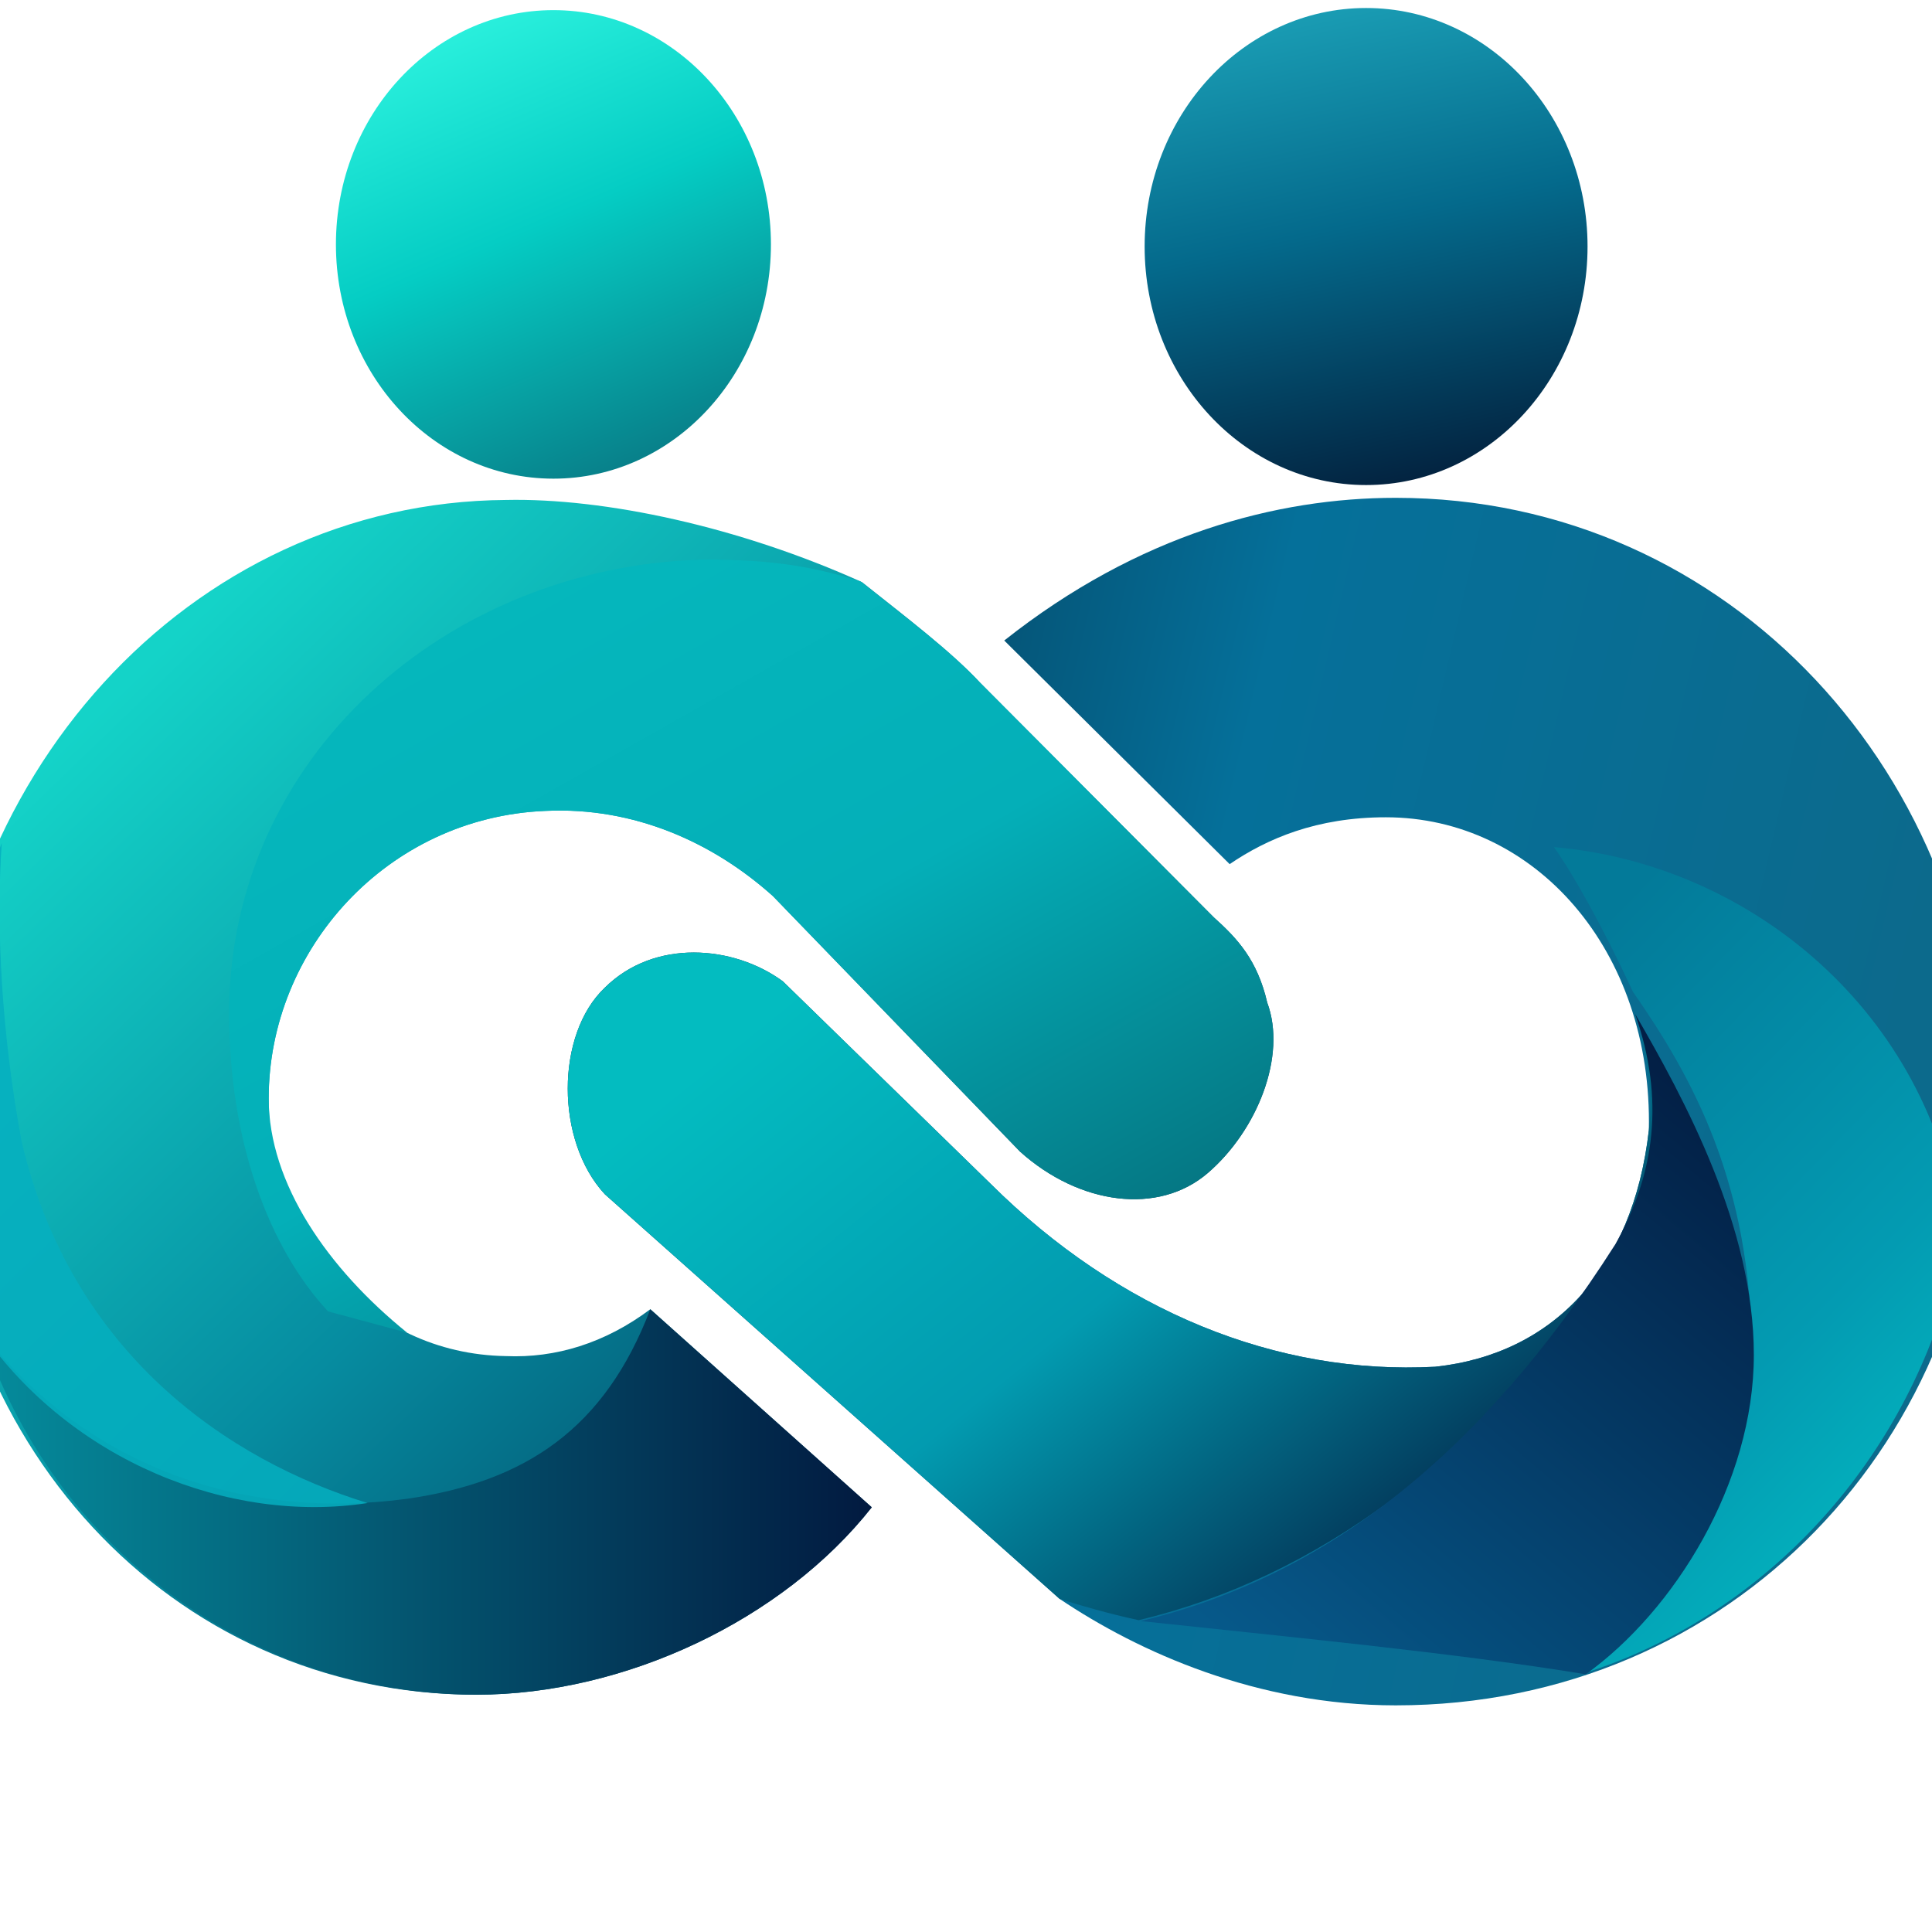
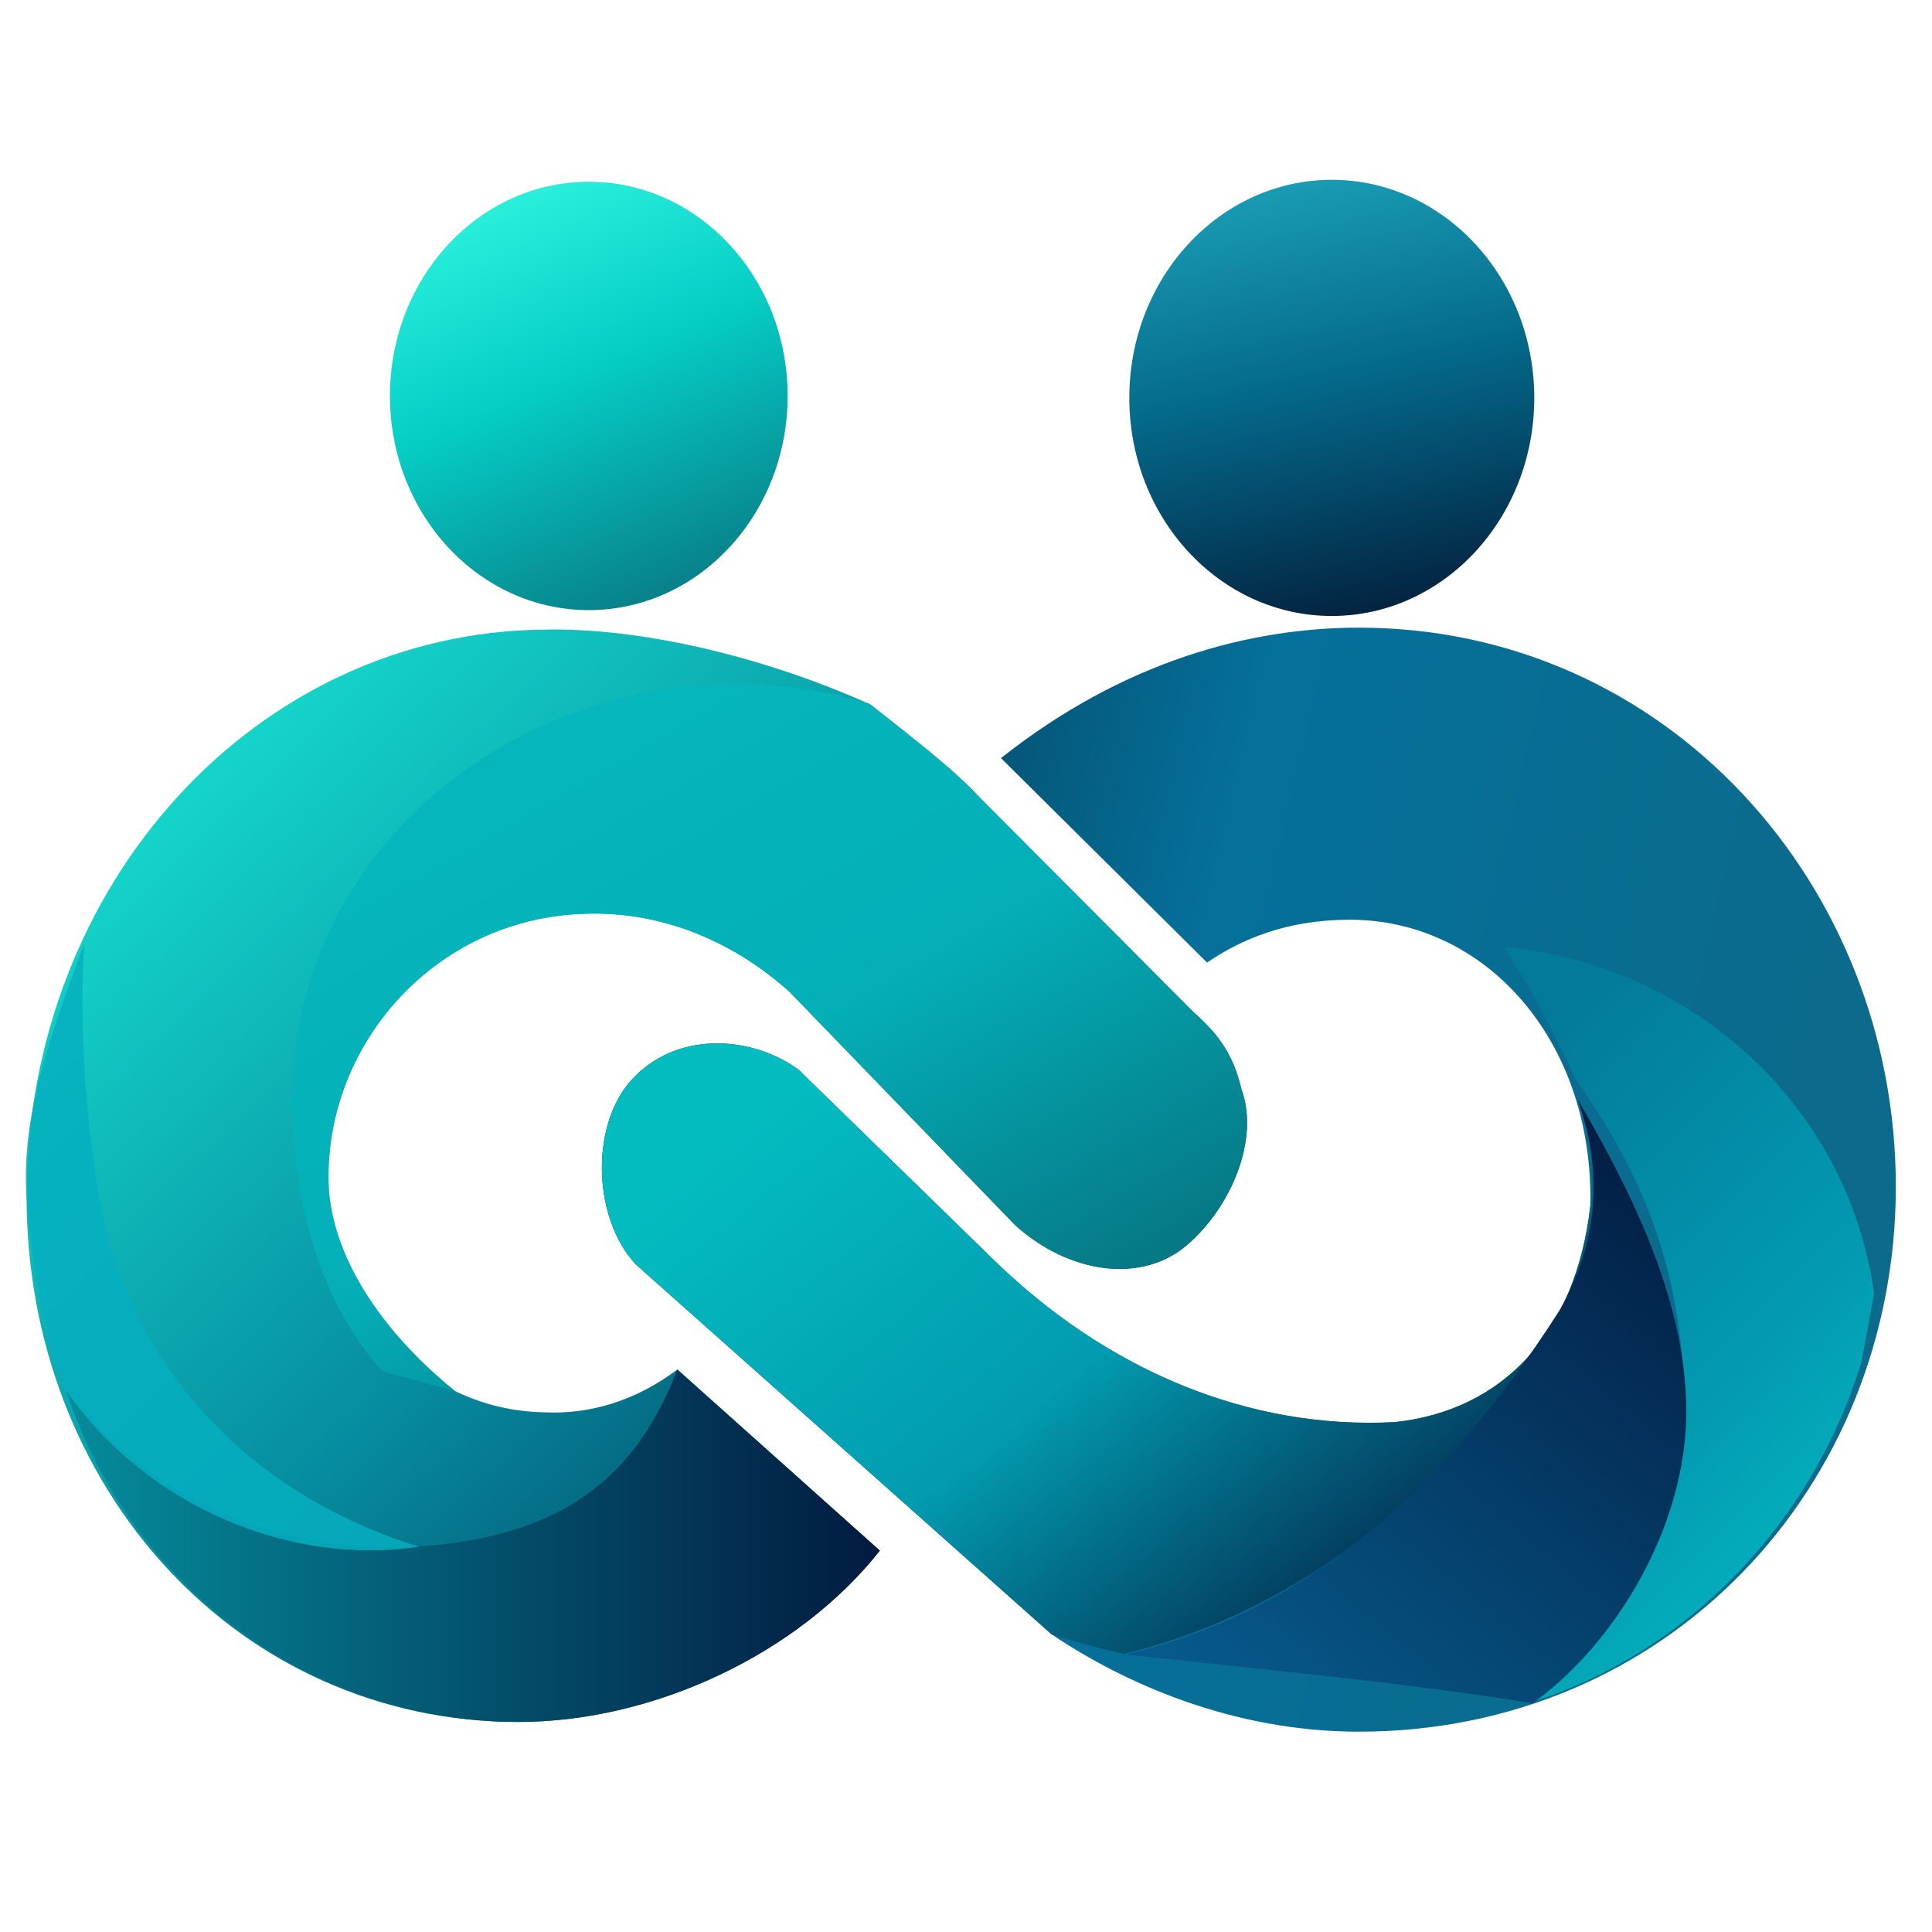
- <svg xmlns="http://www.w3.org/2000/svg" viewBox="0 0 512 512">
+ <svg xmlns="http://www.w3.org/2000/svg" viewBox="-24 -50 560 560">
  <defs>
    <linearGradient id="headL" x1="0.3" y1="0" x2="0.7" y2="1">
      <stop offset="0" stop-color="#2cf2de" />
      <stop offset="0.45" stop-color="#05cdc4" />
      <stop offset="1" stop-color="#087b86" />
    </linearGradient>
    <linearGradient id="headR" x1="0.4" y1="0" x2="0.6" y2="1">
      <stop offset="0" stop-color="#1a9db4" />
      <stop offset="0.45" stop-color="#046a8c" />
      <stop offset="1" stop-color="#03223f" />
    </linearGradient>
    <linearGradient id="leftBase" x1="0.1" y1="0.2" x2="0.9" y2="0.95">
      <stop offset="0" stop-color="#14d3c8" />
      <stop offset="0.45" stop-color="#068ca0" />
      <stop offset="1" stop-color="#021f45" />
    </linearGradient>
    <linearGradient id="leftArm" x1="0.1" y1="0.1" x2="0.8" y2="1">
      <stop offset="0" stop-color="#05b8bd" />
      <stop offset="0.5" stop-color="#04afb8" />
      <stop offset="1" stop-color="#056f7c" />
    </linearGradient>
    <linearGradient id="rightArm" x1="0.1" y1="0.2" x2="0.9" y2="0.8">
      <stop offset="0" stop-color="#03bcc0" />
      <stop offset="0.5" stop-color="#029bb0" />
      <stop offset="1" stop-color="#03264a" />
    </linearGradient>
    <linearGradient id="rightOuter" x1="0" y1="0" x2="1" y2="0.2">
      <stop offset="0" stop-color="#05283f" />
      <stop offset="0.5" stop-color="#05709a" />
      <stop offset="1" stop-color="#0c6a8c" />
    </linearGradient>
    <linearGradient id="rightTeal" x1="0.3" y1="0" x2="0.8" y2="1">
      <stop offset="0" stop-color="#037a99" />
      <stop offset="0.6" stop-color="#039bb2" />
      <stop offset="1" stop-color="#04bfc4" />
    </linearGradient>
    <linearGradient id="rightDark" x1="0.9" y1="0.1" x2="0.2" y2="1">
      <stop offset="0" stop-color="#031f45" />
      <stop offset="1" stop-color="#06598a" />
    </linearGradient>
    <linearGradient id="tail" x1="0" y1="0.5" x2="1" y2="0.5">
      <stop offset="0" stop-color="#058c9c" />
      <stop offset="1" stop-color="#021a40" />
    </linearGradient>
  </defs>
  <circle cx="77.873" cy="-85.72" r="110" fill="url(#headL)" transform="matrix(0.524, 0, 0, 0.564388, 105.8582, 113.1472)" />
  <circle cx="488.873" cy="-84.72" r="112" fill="url(#headR)" transform="matrix(0.524, 0, 0, 0.564388, 105.8582, 113.1472)" />
  <path fill="url(#leftBase)" d="M 228.466 154.28 C 195.978 139.606 160.287 131.93 134.087 132.495 C 50.246 133.059 -16.302 206.43 -16.302 296.732 C -16.302 381.39 45.006 449.116 126.227 449.116 C 165.527 449.116 207.447 429.363 231.027 399.45 L 172.339 346.962 C 160.287 355.992 147.187 359.943 134.087 359.379 C 97.407 358.814 71.207 327.773 71.207 291.088 C 71.207 251.581 102.647 216.588 144.567 214.895 C 168.147 213.767 189.107 223.361 204.827 237.471 L 270.327 305.197 C 286.047 319.307 307.007 322.129 320.107 310.841 C 333.207 299.554 341.067 279.8 335.827 265.69 C 333.207 254.402 327.967 248.759 321.679 243.115 L 259.847 181.032 C 251.987 172.566 240.518 163.874 228.466 154.28 Z" />
  <path fill="url(#tail)" d="M -4.774 353.17 C 24.046 389.856 65.966 402.837 107.887 397.193 C 139.327 392.678 160.287 378.568 172.339 346.962 L 231.027 399.45 C 207.447 429.363 165.527 449.116 126.227 449.116 C 65.966 449.116 13.566 409.609 -4.774 353.17 Z" />
  <path fill="#05afc0" opacity="0.85" d="M 0.466 223.361 C -10.014 251.581 -17.874 274.156 -16.302 296.732 C -14.73 319.307 -10.014 339.061 -4.774 353.17 C 18.806 387.034 60.726 403.965 97.407 398.321 C 60.726 387.034 18.806 358.814 5.706 302.375 C 0.466 274.156 -1.106 245.937 0.466 223.361 Z" />
  <path fill="url(#leftArm)" d="M 227.982 154.063 C 213.834 149.548 202.207 148.298 186.487 148.298 C 118.367 149.991 60.726 200.786 60.726 268.512 C 60.726 302.375 71.207 330.595 86.927 347.527 L 107.887 353.17 C 86.927 336.239 71.207 313.663 71.207 291.088 C 71.207 251.581 102.647 216.588 144.567 214.895 C 168.147 213.767 189.107 223.361 204.827 237.471 L 270.327 305.197 C 286.047 319.307 307.007 322.129 320.107 310.841 C 333.207 299.554 341.067 279.8 335.827 265.69 C 333.207 254.402 327.967 248.759 321.679 243.115 L 259.847 181.032 C 251.987 172.566 240.034 163.657 227.982 154.063 Z" />
  <path fill="url(#rightOuter)" d="M 325.871 229.005 L 266.135 169.744 C 301.767 141.525 338.447 131.93 369.887 131.93 C 458.967 131.93 525.515 206.43 525.515 293.91 C 525.515 381.39 458.967 451.938 369.887 451.938 C 333.207 451.938 301.767 437.829 280.807 423.719 L 160.287 316.485 C 147.187 302.375 147.187 274.156 160.287 261.74 C 173.387 248.759 194.347 250.452 207.447 260.046 L 262.467 313.663 C 296.527 347.527 338.447 364.458 380.367 362.201 C 411.807 358.814 432.767 336.239 436.959 299.554 C 438.007 251.581 406.567 216.588 367.267 216.588 C 348.927 216.588 335.827 222.232 325.871 229.005 Z" />
  <path fill="url(#rightArm)" d="M 160.287 316.485 C 147.187 302.375 147.187 274.156 160.287 261.74 C 173.387 248.759 194.347 250.452 207.447 260.046 L 262.467 313.663 C 296.527 347.527 338.447 364.458 380.367 362.201 C 411.807 358.814 432.767 336.239 436.959 299.554 C 438.007 291.088 436.959 282.622 434.863 274.156 C 448.487 302.375 443.247 324.951 427.527 336.239 C 390.847 387.034 348.927 418.075 301.767 429.363 C 293.907 427.67 286.047 425.412 280.807 423.719 L 160.287 316.485 Z" />
  <path fill="url(#rightTeal)" d="M 411.807 224.49 C 464.207 229.005 511.367 268.512 519.227 324.951 L 515.559 344.705 C 500.887 392.678 464.207 429.363 419.667 443.473 C 443.247 423.719 464.207 392.678 464.207 358.814 C 464.207 313.663 448.487 285.444 432.767 262.868 C 424.907 245.937 417.047 231.827 411.807 224.49 Z" />
  <path fill="url(#rightDark)" d="M 433.344 268.749 C 446.444 291.325 464.784 325.188 464.784 359.051 C 464.784 392.915 443.824 426.778 420.244 443.71 C 386.184 438.066 339.024 433.551 302.344 429.6 C 349.504 418.312 391.424 387.271 428.104 329.703 C 438.584 311.078 441.204 291.325 433.344 268.749 Z" />
</svg>
